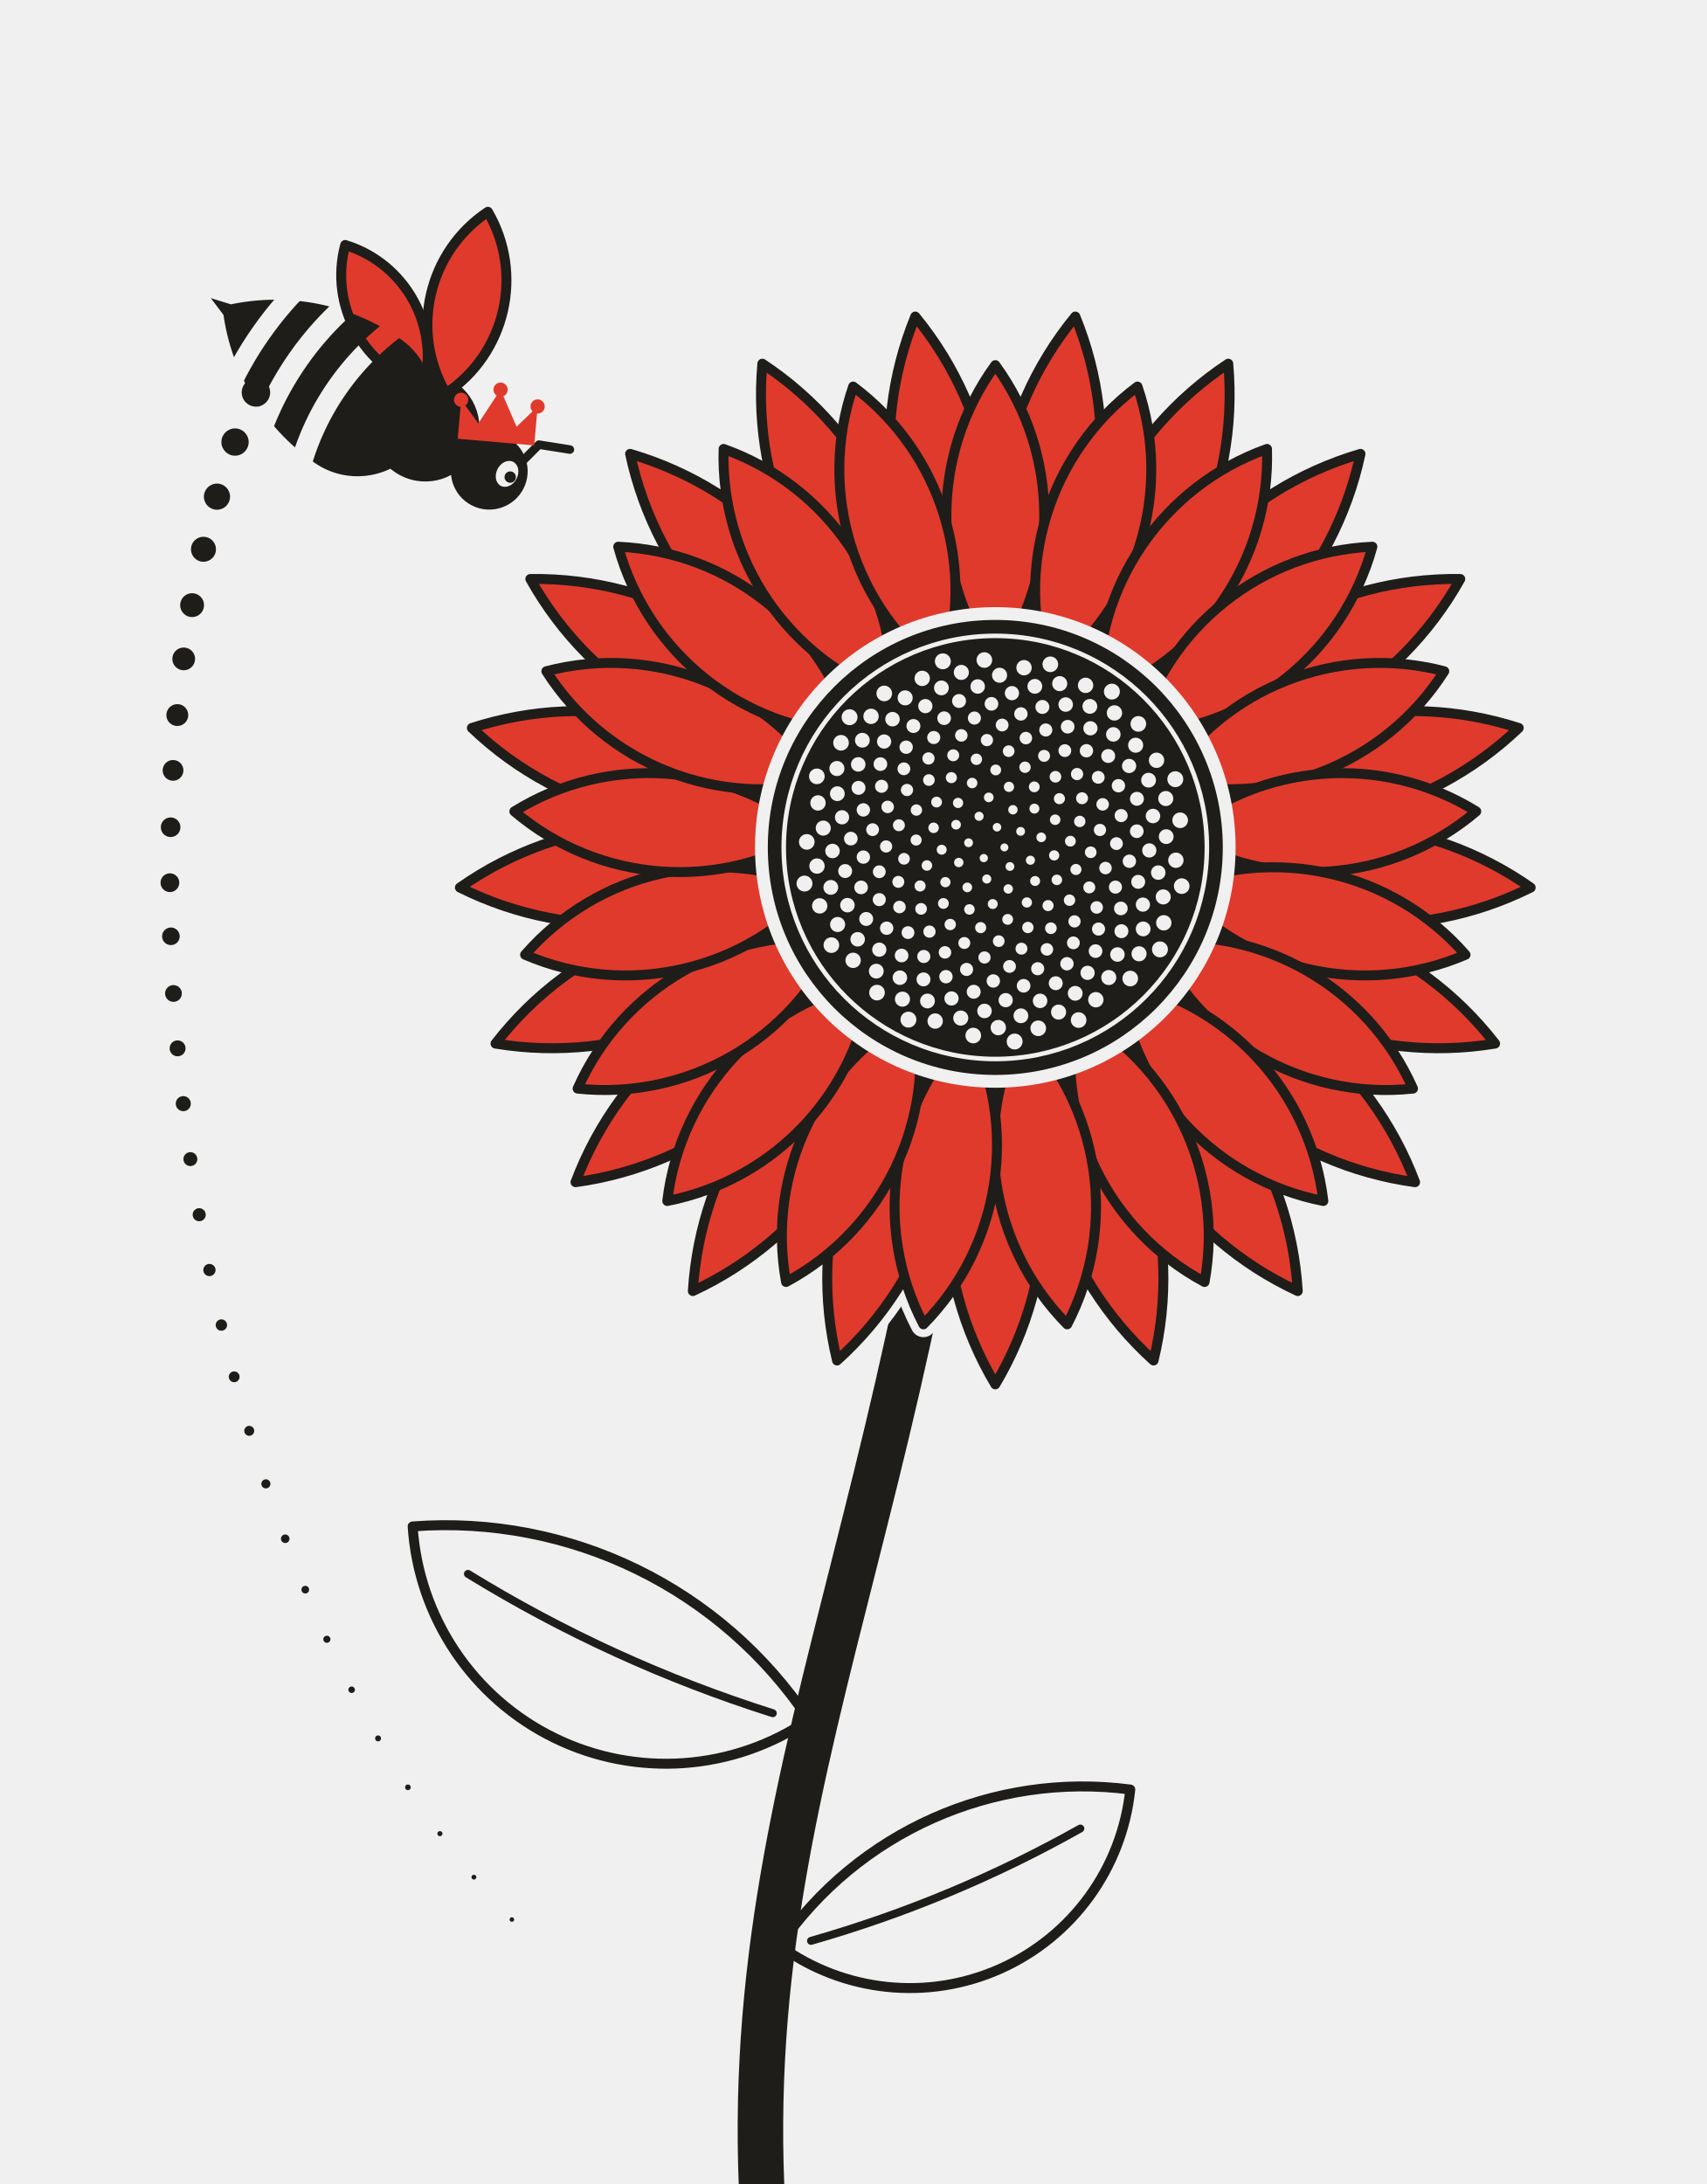
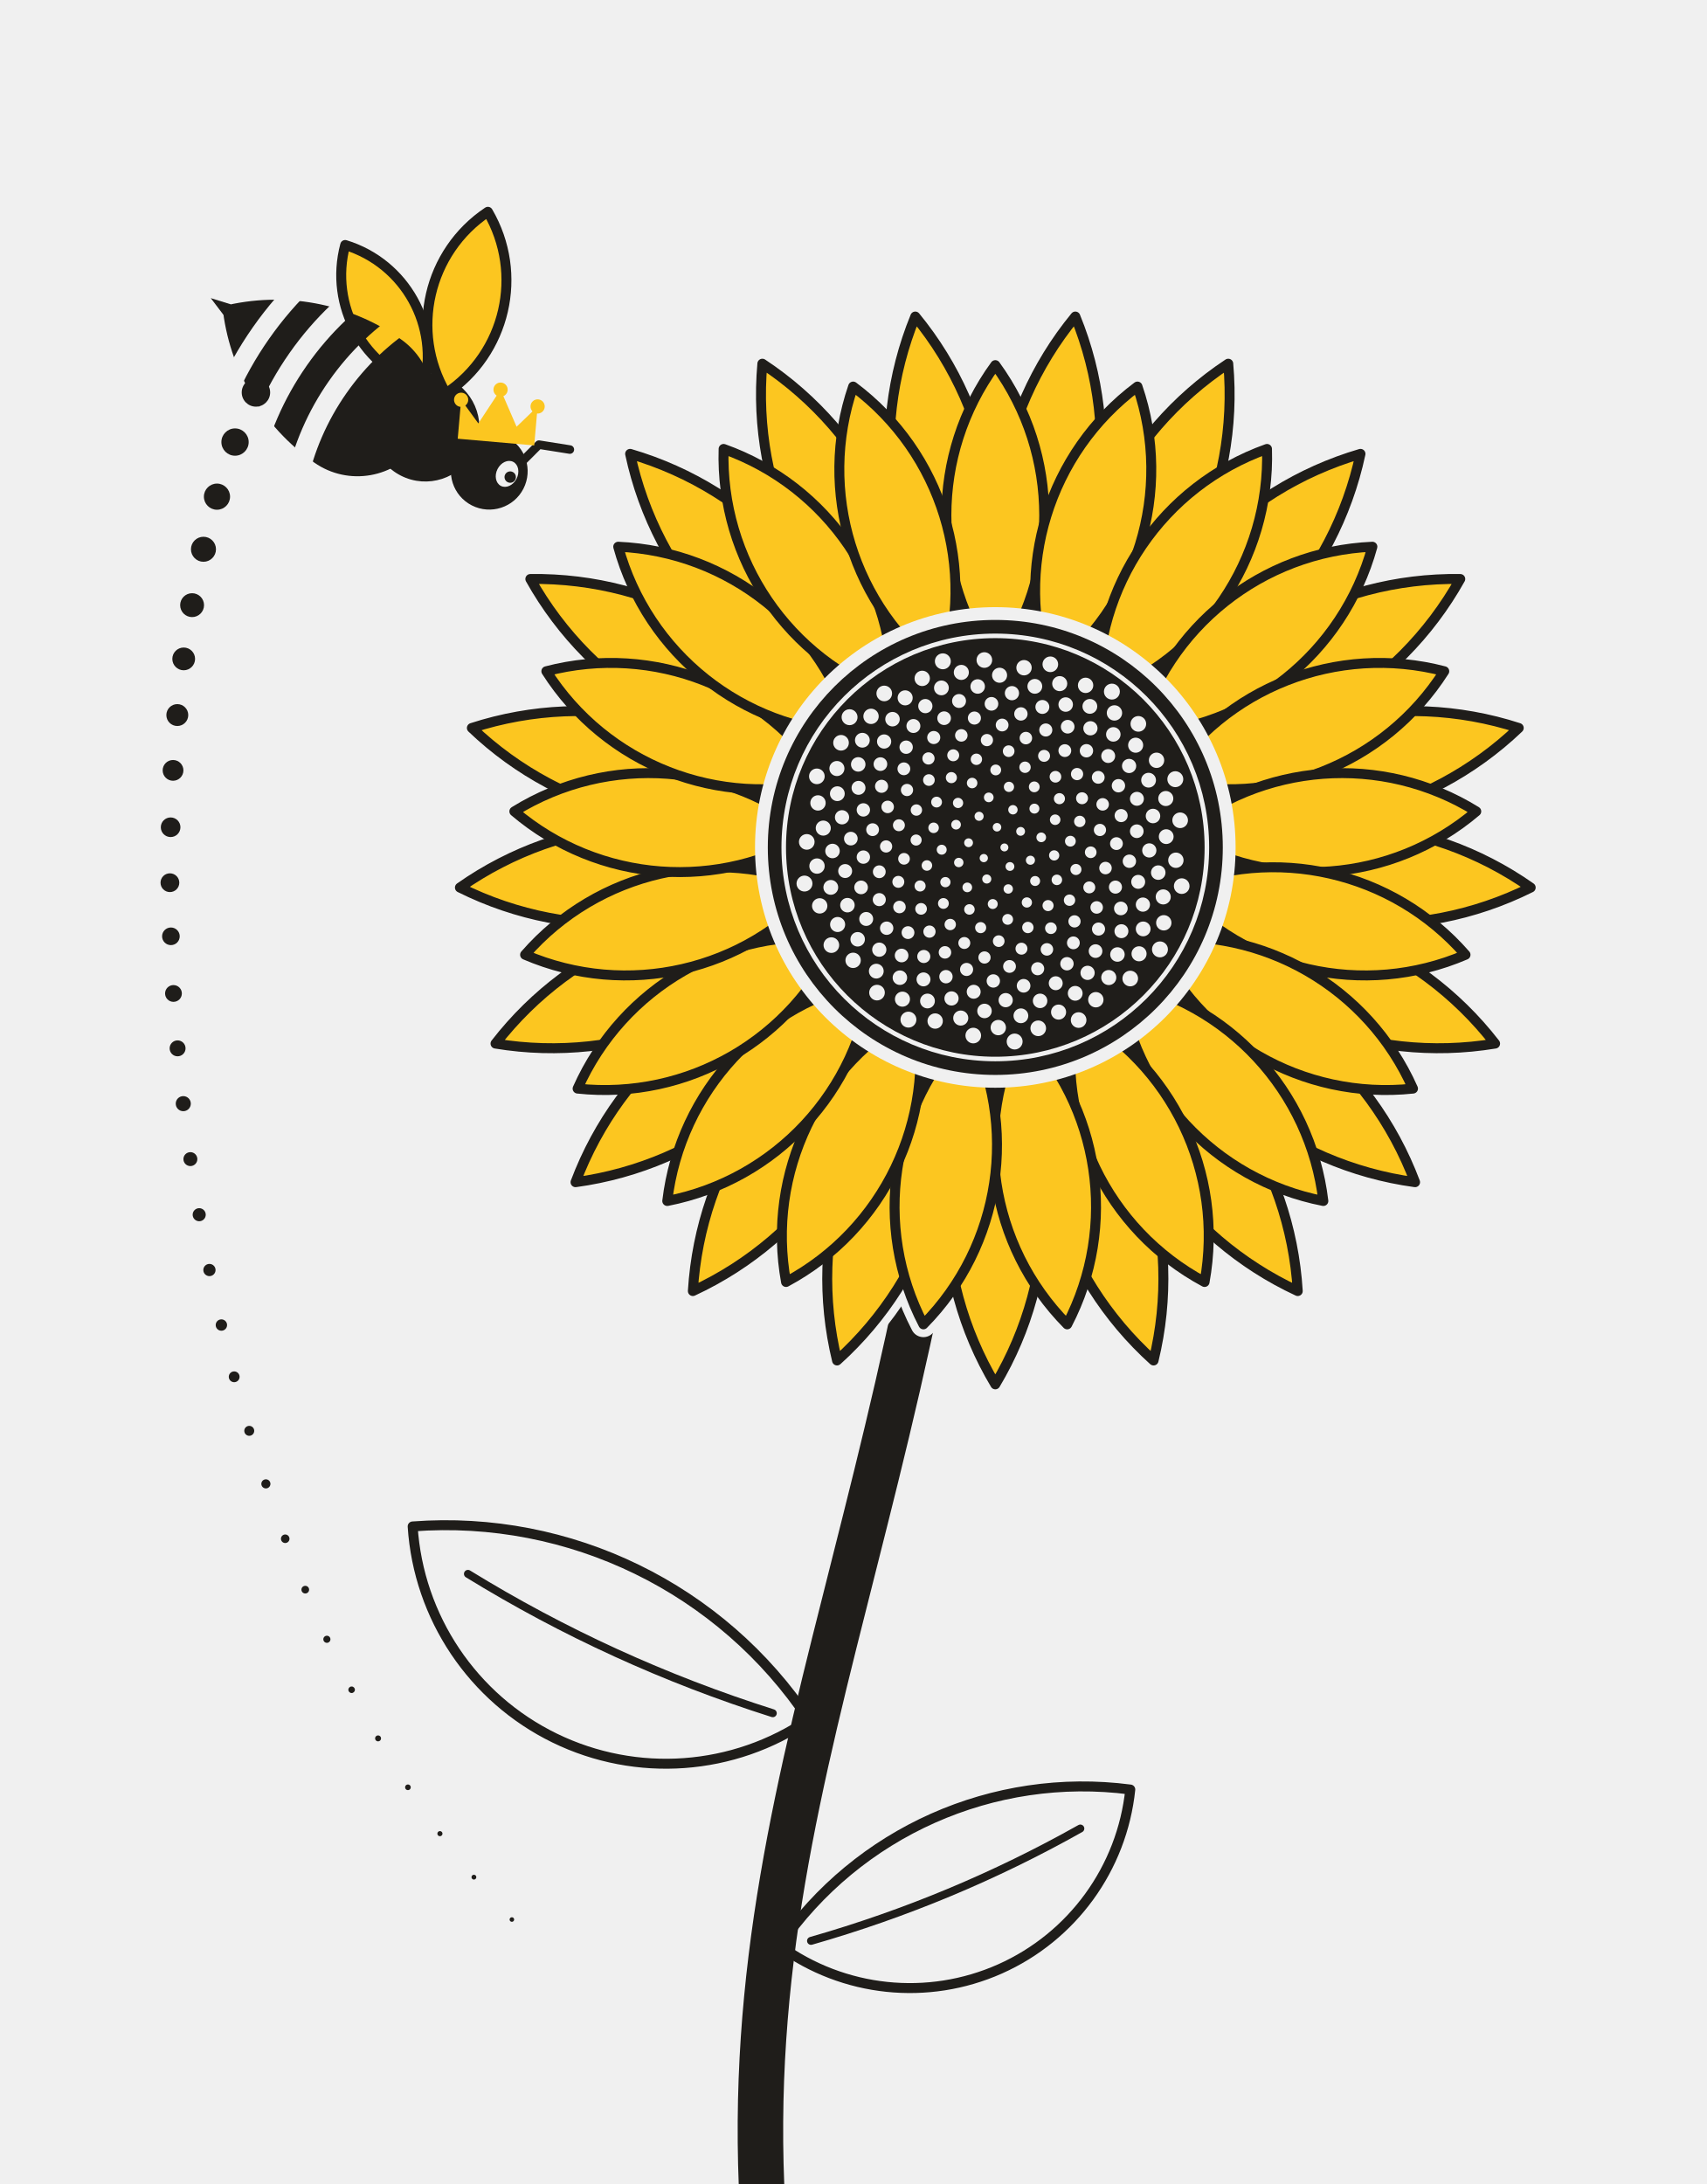
<svg xmlns="http://www.w3.org/2000/svg" viewBox="0 0 1200 1536" width="1200" height="1536">
  <g fill="none" stroke="#1f1d1a" stroke-width="7.0">
    <path d="M568.85,1209.42A178.47,178.47 0 0 1 290.22,1073.53A307.01,307.01 0 0 1 568.85,1209.42Z" stroke-linejoin="round" />
    <path d="M543.5,1204.9Q429.9,1168.9 329.1,1106.9" stroke-width="5.6" stroke-linecap="round" />
    <path d="M548.27,1368.39A258.80,258.80 0 0 1 794.93,1258.57A155.83,155.83 0 0 1 548.27,1368.39Z" stroke-linejoin="round" />
    <path d="M570.4,1365.0Q670.0,1336.5 759.8,1286.0" stroke-width="5.6" stroke-linecap="round" />
  </g>
  <mask id="m1" maskUnits="userSpaceOnUse" x="-4000" y="-4000" width="8000" height="8000">
    <rect x="-4000" y="-4000" width="8000" height="8000" fill="#fff" />
    <g fill="#000" stroke="#000" stroke-width="0">
      <g stroke-width="18.0" stroke-linejoin="round">
        <path d="M700.00,468.00A179.28,179.28 0 0 1 700.00,256.80A179.28,179.28 0 0 1 700.00,468.00Z" />
        <path d="M737.73,473.69A179.28,179.28 0 0 1 799.98,271.87A179.28,179.28 0 0 1 737.73,473.69Z" />
        <path d="M772.10,490.24A179.28,179.28 0 0 1 891.08,315.74A179.28,179.28 0 0 1 772.10,490.24Z" />
        <path d="M800.07,516.19A179.28,179.28 0 0 1 965.20,384.51A179.28,179.28 0 0 1 800.07,516.19Z" />
        <path d="M819.15,549.24A179.28,179.28 0 0 1 1015.75,472.08A179.28,179.28 0 0 1 819.15,549.24Z" />
        <path d="M827.64,586.43A179.28,179.28 0 0 1 1038.25,570.65A179.28,179.28 0 0 1 827.64,586.43Z" />
        <path d="M824.79,624.48A179.28,179.28 0 0 1 1030.70,671.48A179.28,179.28 0 0 1 824.79,624.48Z" />
        <path d="M810.85,660.00A179.28,179.28 0 0 1 993.76,765.60A179.28,179.28 0 0 1 810.85,660.00Z" />
        <path d="M787.06,689.83A179.28,179.28 0 0 1 930.71,844.65A179.28,179.28 0 0 1 787.06,689.83Z" />
        <path d="M755.54,711.32A179.28,179.28 0 0 1 847.17,901.61A179.28,179.28 0 0 1 755.54,711.32Z" />
        <path d="M719.08,722.57A179.28,179.28 0 0 1 750.56,931.41A179.28,179.28 0 0 1 719.08,722.57Z" />
        <path d="M680.92,722.57A179.28,179.28 0 0 1 649.44,931.41A179.28,179.28 0 0 1 680.92,722.57Z" />
        <path d="M644.46,711.32A179.28,179.28 0 0 1 552.83,901.61A179.28,179.28 0 0 1 644.46,711.32Z" />
        <path d="M612.94,689.83A179.28,179.28 0 0 1 469.29,844.65A179.28,179.28 0 0 1 612.94,689.83Z" />
        <path d="M589.15,660.00A179.28,179.28 0 0 1 406.24,765.60A179.28,179.28 0 0 1 589.15,660.00Z" />
        <path d="M575.21,624.48A179.28,179.28 0 0 1 369.30,671.48A179.28,179.28 0 0 1 575.21,624.48Z" />
        <path d="M572.36,586.43A179.28,179.28 0 0 1 361.75,570.65A179.28,179.28 0 0 1 572.36,586.43Z" />
        <path d="M580.85,549.24A179.28,179.28 0 0 1 384.25,472.08A179.28,179.28 0 0 1 580.85,549.24Z" />
        <path d="M599.93,516.19A179.28,179.28 0 0 1 434.80,384.51A179.28,179.28 0 0 1 599.93,516.19Z" />
        <path d="M627.90,490.24A179.28,179.28 0 0 1 508.92,315.74A179.28,179.28 0 0 1 627.90,490.24Z" />
        <path d="M662.27,473.69A179.28,179.28 0 0 1 600.02,271.87A179.28,179.28 0 0 1 662.27,473.69Z" />
        <path d="M719.08,469.43A243.58,243.58 0 0 1 756.28,222.62A243.58,243.58 0 0 1 719.08,469.43Z" />
        <path d="M755.54,480.68A243.58,243.58 0 0 1 863.83,255.79A243.58,243.58 0 0 1 755.54,480.68Z" />
        <path d="M787.06,502.17A243.58,243.58 0 0 1 956.83,319.20A243.58,243.58 0 0 1 787.06,502.17Z" />
        <path d="M810.85,532.00A243.58,243.58 0 0 1 1027.01,407.20A243.58,243.58 0 0 1 810.85,532.00Z" />
        <path d="M824.79,567.52A243.58,243.58 0 0 1 1068.13,511.98A243.58,243.58 0 0 1 824.79,567.52Z" />
        <path d="M827.64,605.57A243.58,243.58 0 0 1 1076.54,624.22A243.58,243.58 0 0 1 827.64,605.57Z" />
        <path d="M819.15,642.76A243.58,243.58 0 0 1 1051.50,733.95A243.58,243.58 0 0 1 819.15,642.76Z" />
        <path d="M800.07,675.81A243.58,243.58 0 0 1 995.22,831.43A243.58,243.58 0 0 1 800.07,675.81Z" />
        <path d="M772.10,701.76A243.58,243.58 0 0 1 912.71,907.99A243.58,243.58 0 0 1 772.10,701.76Z" />
        <path d="M737.73,718.31A243.58,243.58 0 0 1 811.30,956.82A243.58,243.58 0 0 1 737.73,718.31Z" />
        <path d="M700.00,724.00A243.58,243.58 0 0 1 700.00,973.60A243.58,243.58 0 0 1 700.00,724.00Z" />
        <path d="M662.27,718.31A243.58,243.58 0 0 1 588.70,956.82A243.58,243.58 0 0 1 662.27,718.31Z" />
        <path d="M627.90,701.76A243.58,243.58 0 0 1 487.29,907.99A243.58,243.58 0 0 1 627.90,701.76Z" />
        <path d="M599.93,675.81A243.58,243.58 0 0 1 404.78,831.43A243.58,243.58 0 0 1 599.93,675.81Z" />
        <path d="M580.85,642.76A243.58,243.58 0 0 1 348.50,733.95A243.58,243.58 0 0 1 580.85,642.76Z" />
        <path d="M572.36,605.57A243.58,243.58 0 0 1 323.46,624.22A243.58,243.58 0 0 1 572.36,605.57Z" />
        <path d="M575.21,567.52A243.58,243.58 0 0 1 331.87,511.98A243.58,243.58 0 0 1 575.21,567.52Z" />
        <path d="M589.15,532.00A243.58,243.58 0 0 1 372.99,407.20A243.58,243.58 0 0 1 589.15,532.00Z" />
        <path d="M612.94,502.17A243.58,243.58 0 0 1 443.17,319.20A243.58,243.58 0 0 1 612.94,502.17Z" />
        <path d="M644.46,480.68A243.58,243.58 0 0 1 536.17,255.79A243.58,243.58 0 0 1 644.46,480.68Z" />
        <path d="M680.92,469.43A243.58,243.58 0 0 1 643.72,222.62A243.58,243.58 0 0 1 680.92,469.43Z" />
      </g>
      <circle cx="700.0" cy="596.0" r="169.0" />
    </g>
  </mask>
  <g mask="url(#m1)">
    <path d="M 690.0 596.0 C 654.0 1076.0, 500.0 1268.0, 542.0 1616.0" fill="none" stroke="#1f1d1a" stroke-width="32.0" />
  </g>
  <mask id="m2" maskUnits="userSpaceOnUse" x="-4000" y="-4000" width="8000" height="8000">
    <rect x="-4000" y="-4000" width="8000" height="8000" fill="#fff" />
    <g fill="#000" stroke="#000" stroke-width="0">
      <circle cx="700.0" cy="596.0" r="169.0" />
    </g>
  </mask>
  <g mask="url(#m2)">
-     <g fill="#e03a2c" stroke="#1f1d1a" stroke-width="7.0" stroke-linejoin="round">
+     <g fill="#fcc620" stroke="#1f1d1a" stroke-width="7.0" stroke-linejoin="round">
      <path d="M719.08,469.43A243.58,243.58 0 0 1 756.28,222.62A243.58,243.58 0 0 1 719.08,469.43Z" />
      <path d="M755.54,480.68A243.58,243.58 0 0 1 863.83,255.79A243.58,243.58 0 0 1 755.54,480.68Z" />
      <path d="M787.06,502.17A243.58,243.58 0 0 1 956.83,319.20A243.58,243.58 0 0 1 787.06,502.17Z" />
      <path d="M810.85,532.00A243.58,243.58 0 0 1 1027.01,407.20A243.58,243.58 0 0 1 810.85,532.00Z" />
      <path d="M824.79,567.52A243.58,243.58 0 0 1 1068.13,511.98A243.58,243.58 0 0 1 824.79,567.52Z" />
      <path d="M827.64,605.57A243.58,243.58 0 0 1 1076.54,624.22A243.58,243.58 0 0 1 827.64,605.57Z" />
      <path d="M819.15,642.76A243.58,243.58 0 0 1 1051.50,733.95A243.58,243.58 0 0 1 819.15,642.76Z" />
      <path d="M800.07,675.81A243.58,243.58 0 0 1 995.22,831.43A243.58,243.58 0 0 1 800.07,675.81Z" />
      <path d="M772.10,701.76A243.58,243.58 0 0 1 912.71,907.99A243.58,243.58 0 0 1 772.10,701.76Z" />
      <path d="M737.73,718.31A243.58,243.58 0 0 1 811.30,956.82A243.58,243.58 0 0 1 737.73,718.31Z" />
      <path d="M700.00,724.00A243.58,243.58 0 0 1 700.00,973.60A243.58,243.58 0 0 1 700.00,724.00Z" />
      <path d="M662.27,718.31A243.58,243.58 0 0 1 588.70,956.82A243.58,243.58 0 0 1 662.27,718.31Z" />
      <path d="M627.90,701.76A243.58,243.58 0 0 1 487.29,907.99A243.58,243.58 0 0 1 627.90,701.76Z" />
      <path d="M599.93,675.81A243.58,243.58 0 0 1 404.78,831.43A243.58,243.58 0 0 1 599.93,675.81Z" />
      <path d="M580.85,642.76A243.58,243.58 0 0 1 348.50,733.95A243.58,243.58 0 0 1 580.85,642.76Z" />
      <path d="M572.36,605.57A243.58,243.58 0 0 1 323.46,624.22A243.58,243.58 0 0 1 572.36,605.57Z" />
      <path d="M575.21,567.52A243.58,243.58 0 0 1 331.87,511.98A243.58,243.58 0 0 1 575.21,567.52Z" />
      <path d="M589.15,532.00A243.58,243.58 0 0 1 372.99,407.20A243.58,243.58 0 0 1 589.15,532.00Z" />
      <path d="M612.94,502.17A243.58,243.58 0 0 1 443.17,319.20A243.58,243.58 0 0 1 612.94,502.17Z" />
      <path d="M644.46,480.68A243.58,243.58 0 0 1 536.17,255.79A243.58,243.58 0 0 1 644.46,480.68Z" />
      <path d="M680.92,469.43A243.58,243.58 0 0 1 643.72,222.62A243.58,243.58 0 0 1 680.92,469.43Z" />
      <path d="M700.00,468.00A179.28,179.28 0 0 1 700.00,256.80A179.28,179.28 0 0 1 700.00,468.00Z" />
      <path d="M737.73,473.69A179.28,179.28 0 0 1 799.98,271.87A179.28,179.28 0 0 1 737.73,473.69Z" />
      <path d="M772.10,490.24A179.28,179.28 0 0 1 891.08,315.74A179.28,179.28 0 0 1 772.10,490.24Z" />
      <path d="M800.07,516.19A179.28,179.28 0 0 1 965.20,384.51A179.28,179.28 0 0 1 800.07,516.19Z" />
      <path d="M819.15,549.24A179.28,179.28 0 0 1 1015.75,472.08A179.28,179.28 0 0 1 819.15,549.24Z" />
      <path d="M827.64,586.43A179.28,179.28 0 0 1 1038.25,570.65A179.28,179.28 0 0 1 827.64,586.43Z" />
      <path d="M824.79,624.48A179.28,179.28 0 0 1 1030.70,671.48A179.28,179.28 0 0 1 824.79,624.48Z" />
      <path d="M810.85,660.00A179.28,179.28 0 0 1 993.76,765.60A179.28,179.28 0 0 1 810.85,660.00Z" />
      <path d="M787.06,689.83A179.28,179.28 0 0 1 930.71,844.65A179.28,179.28 0 0 1 787.06,689.83Z" />
      <path d="M755.54,711.32A179.28,179.28 0 0 1 847.17,901.61A179.28,179.28 0 0 1 755.54,711.32Z" />
      <path d="M719.08,722.57A179.28,179.28 0 0 1 750.56,931.41A179.28,179.28 0 0 1 719.08,722.57Z" />
      <path d="M680.92,722.57A179.28,179.28 0 0 1 649.44,931.41A179.28,179.28 0 0 1 680.92,722.57Z" />
      <path d="M644.46,711.32A179.28,179.28 0 0 1 552.83,901.61A179.28,179.28 0 0 1 644.46,711.32Z" />
      <path d="M612.94,689.83A179.28,179.28 0 0 1 469.29,844.65A179.28,179.28 0 0 1 612.94,689.83Z" />
      <path d="M589.15,660.00A179.28,179.28 0 0 1 406.24,765.60A179.28,179.28 0 0 1 589.15,660.00Z" />
      <path d="M575.21,624.48A179.28,179.28 0 0 1 369.30,671.48A179.28,179.28 0 0 1 575.21,624.48Z" />
      <path d="M572.36,586.43A179.28,179.28 0 0 1 361.75,570.65A179.28,179.28 0 0 1 572.36,586.43Z" />
      <path d="M580.85,549.24A179.28,179.28 0 0 1 384.25,472.08A179.28,179.28 0 0 1 580.85,549.24Z" />
      <path d="M599.93,516.19A179.28,179.28 0 0 1 434.80,384.51A179.28,179.28 0 0 1 599.93,516.19Z" />
      <path d="M627.90,490.24A179.28,179.28 0 0 1 508.92,315.74A179.28,179.28 0 0 1 627.90,490.24Z" />
      <path d="M662.27,473.69A179.28,179.28 0 0 1 600.02,271.87A179.28,179.28 0 0 1 662.27,473.69Z" />
    </g>
  </g>
  <mask id="m3" maskUnits="userSpaceOnUse" x="-4000" y="-4000" width="8000" height="8000">
    <rect x="-4000" y="-4000" width="8000" height="8000" fill="#fff" />
    <g fill="#000" stroke="#000" stroke-width="0">
      <circle cx="706.4" cy="596.0" r="2.8" />
      <circle cx="691.9" cy="603.5" r="2.9" />
      <circle cx="701.2" cy="581.8" r="3.0" />
      <circle cx="710.3" cy="609.4" r="3.1" />
      <circle cx="681.2" cy="592.7" r="3.1" />
      <circle cx="717.8" cy="584.7" r="3.1" />
      <circle cx="694.0" cy="618.2" r="3.2" />
      <circle cx="688.6" cy="574.1" r="3.2" />
      <circle cx="724.7" cy="605.0" r="3.2" />
      <circle cx="674.3" cy="606.6" r="3.3" />
      <circle cx="712.4" cy="569.5" r="3.3" />
      <circle cx="709.1" cy="625.2" r="3.3" />
      <circle cx="672.4" cy="580.0" r="3.4" />
      <circle cx="732.3" cy="588.9" r="3.4" />
      <circle cx="680.3" cy="624.1" r="3.4" />
      <circle cx="695.4" cy="560.8" r="3.4" />
      <circle cx="728.0" cy="619.6" r="3.5" />
      <circle cx="662.3" cy="597.6" r="3.5" />
      <circle cx="727.5" cy="568.7" r="3.5" />
      <circle cx="698.2" cy="635.8" r="3.5" />
      <circle cx="673.8" cy="564.7" r="3.6" />
      <circle cx="741.4" cy="601.6" r="3.6" />
      <circle cx="664.9" cy="620.4" r="3.6" />
      <circle cx="709.6" cy="553.4" r="3.6" />
      <circle cx="722.2" cy="634.7" r="3.6" />
      <circle cx="656.6" cy="582.2" r="3.7" />
      <circle cx="742.1" cy="576.5" r="3.7" />
      <circle cx="681.8" cy="639.6" r="3.7" />
      <circle cx="683.7" cy="550.7" r="3.7" />
      <circle cx="743.3" cy="618.8" r="3.7" />
      <circle cx="651.9" cy="608.7" r="3.7" />
      <circle cx="727.4" cy="553.4" r="3.8" />
      <circle cx="708.7" cy="646.6" r="3.8" />
      <circle cx="658.7" cy="564.1" r="3.8" />
      <circle cx="752.8" cy="591.6" r="3.8" />
      <circle cx="663.5" cy="635.4" r="3.8" />
      <circle cx="700.3" cy="541.5" r="3.8" />
      <circle cx="737.1" cy="636.9" r="3.9" />
      <circle cx="644.3" cy="590.8" r="3.9" />
      <circle cx="745.1" cy="561.7" r="3.9" />
      <circle cx="689.7" cy="652.4" r="3.9" />
      <circle cx="669.1" cy="546.9" r="3.9" />
      <circle cx="756.7" cy="611.5" r="3.9" />
      <circle cx="647.1" cy="623.1" r="3.9" />
      <circle cx="720.9" cy="539.6" r="4.0" />
      <circle cx="722.9" cy="652.3" r="4.0" />
      <circle cx="644.5" cy="569.7" r="4.0" />
      <circle cx="759.4" cy="577.7" r="4.0" />
      <circle cx="668.3" cy="650.2" r="4.0" />
      <circle cx="686.7" cy="534.0" r="4.0" />
      <circle cx="752.2" cy="633.1" r="4.0" />
      <circle cx="635.8" cy="604.0" r="4.1" />
      <circle cx="742.3" cy="546.3" r="4.1" />
      <circle cx="702.4" cy="661.9" r="4.1" />
      <circle cx="653.3" cy="548.6" r="4.1" />
      <circle cx="767.1" cy="599.4" r="4.1" />
      <circle cx="647.8" cy="639.2" r="4.1" />
      <circle cx="709.4" cy="528.3" r="4.1" />
      <circle cx="739.1" cy="652.8" r="4.1" />
      <circle cx="632.2" cy="580.4" r="4.2" />
      <circle cx="761.0" cy="561.4" r="4.2" />
      <circle cx="678.2" cy="663.2" r="4.2" />
      <circle cx="670.4" cy="531.2" r="4.2" />
      <circle cx="766.1" cy="624.1" r="4.2" />
      <circle cx="631.8" cy="620.2" r="4.2" />
      <circle cx="734.3" cy="531.6" r="4.2" />
      <circle cx="718.4" cy="667.2" r="4.2" />
      <circle cx="637.9" cy="555.6" r="4.3" />
      <circle cx="773.6" cy="583.7" r="4.3" />
      <circle cx="653.7" cy="655.2" r="4.3" />
      <circle cx="694.1" cy="520.5" r="4.3" />
      <circle cx="755.7" cy="648.0" r="4.3" />
      <circle cx="623.2" cy="595.3" r="4.3" />
      <circle cx="757.5" cy="544.4" r="4.3" />
      <circle cx="692.4" cy="673.4" r="4.3" />
      <circle cx="653.0" cy="533.4" r="4.3" />
      <circle cx="777.5" cy="610.5" r="4.4" />
      <circle cx="632.6" cy="637.9" r="4.4" />
      <circle cx="721.5" cy="519.1" r="4.4" />
      <circle cx="736.3" cy="667.7" r="4.4" />
      <circle cx="624.3" cy="567.5" r="4.4" />
      <circle cx="775.5" cy="565.7" r="4.4" />
      <circle cx="664.6" cy="669.8" r="4.4" />
      <circle cx="676.1" cy="517.2" r="4.4" />
      <circle cx="771.3" cy="638.2" r="4.4" />
      <circle cx="618.4" cy="613.1" r="4.5" />
      <circle cx="748.9" cy="527.9" r="4.5" />
      <circle cx="710.0" cy="679.7" r="4.5" />
      <circle cx="635.7" cy="540.7" r="4.5" />
      <circle cx="785.2" cy="593.3" r="4.5" />
      <circle cx="638.6" cy="655.9" r="4.5" />
      <circle cx="704.8" cy="509.9" r="4.5" />
      <circle cx="754.9" cy="663.1" r="4.5" />
      <circle cx="613.7" cy="583.5" r="4.5" />
      <circle cx="772.4" cy="546.7" r="4.5" />
      <circle cx="679.8" cy="681.8" r="4.6" />
      <circle cx="656.7" cy="518.7" r="4.6" />
      <circle cx="784.5" cy="623.9" r="4.6" />
      <circle cx="618.4" cy="632.7" r="4.6" />
      <circle cx="735.5" cy="513.4" r="4.6" />
      <circle cx="729.8" cy="681.3" r="4.6" />
      <circle cx="620.0" cy="553.0" r="4.6" />
      <circle cx="788.5" cy="573.6" r="4.6" />
      <circle cx="649.7" cy="672.7" r="4.6" />
      <circle cx="685.3" cy="505.0" r="4.6" />
      <circle cx="772.6" cy="653.4" r="4.6" />
      <circle cx="607.2" cy="602.8" r="4.7" />
      <circle cx="764.1" cy="528.0" r="4.7" />
      <circle cx="698.6" cy="689.9" r="4.7" />
      <circle cx="637.3" cy="525.5" r="4.7" />
      <circle cx="794.3" cy="605.7" r="4.7" />
      <circle cx="623.6" cy="652.8" r="4.7" />
      <circle cx="718.0" cy="502.1" r="4.7" />
      <circle cx="750.4" cy="677.8" r="4.7" />
      <circle cx="607.2" cy="569.6" r="4.7" />
      <circle cx="786.6" cy="552.6" r="4.7" />
      <circle cx="665.3" cy="686.9" r="4.7" />
      <circle cx="664.0" cy="505.1" r="4.8" />
      <circle cx="788.3" cy="638.9" r="4.8" />
      <circle cx="605.6" cy="624.1" r="4.8" />
      <circle cx="750.9" cy="511.1" r="4.8" />
      <circle cx="719.9" cy="693.3" r="4.8" />
      <circle cx="619.2" cy="537.4" r="4.8" />
      <circle cx="799.5" cy="584.6" r="4.8" />
      <circle cx="634.1" cy="672.0" r="4.8" />
      <circle cx="697.3" cy="495.0" r="4.8" />
      <circle cx="770.5" cy="668.9" r="4.8" />
      <circle cx="598.4" cy="589.8" r="4.8" />
      <circle cx="779.4" cy="531.7" r="4.9" />
      <circle cx="684.8" cy="697.5" r="4.9" />
      <circle cx="642.4" cy="510.6" r="4.9" />
      <circle cx="800.5" cy="620.2" r="4.9" />
      <circle cx="609.2" cy="646.3" r="4.9" />
      <circle cx="733.1" cy="497.2" r="4.9" />
      <circle cx="742.5" cy="691.5" r="4.9" />
      <circle cx="603.8" cy="554.1" r="4.9" />
      <circle cx="799.6" cy="561.8" r="4.9" />
      <circle cx="649.5" cy="688.8" r="4.9" />
      <circle cx="674.5" cy="493.0" r="4.9" />
      <circle cx="788.7" cy="654.9" r="4.9" />
      <circle cx="594.4" cy="612.6" r="4.9" />
      <circle cx="766.9" cy="512.2" r="5.0" />
      <circle cx="707.3" cy="703.4" r="5.0" />
      <circle cx="621.8" cy="521.5" r="5.0" />
      <circle cx="808.3" cy="598.1" r="5.0" />
      <circle cx="618.4" cy="667.9" r="5.0" />
      <circle cx="711.7" cy="487.5" r="5.0" />
      <circle cx="764.9" cy="684.2" r="5.0" />
      <circle cx="592.2" cy="574.8" r="5.0" />
      <circle cx="794.1" cy="538.7" r="5.0" />
      <circle cx="669.2" cy="702.2" r="5.0" />
      <circle cx="650.8" cy="496.6" r="5.0" />
      <circle cx="803.8" cy="636.2" r="5.0" />
      <circle cx="596.0" cy="636.6" r="5.1" />
      <circle cx="749.5" cy="495.5" r="5.1" />
      <circle cx="731.5" cy="703.9" r="5.1" />
      <circle cx="603.6" cy="537.6" r="5.1" />
      <circle cx="810.9" cy="573.9" r="5.1" />
      <circle cx="632.9" cy="687.6" r="5.1" />
      <circle cx="687.6" cy="482.8" r="5.1" />
      <circle cx="785.9" cy="671.3" r="5.1" />
      <circle cx="585.5" cy="598.5" r="5.1" />
      <circle cx="783.0" cy="516.5" r="5.1" />
      <circle cx="692.4" cy="711.0" r="5.1" />
      <circle cx="627.7" cy="505.8" r="5.1" />
      <circle cx="814.6" cy="613.7" r="5.1" />
      <circle cx="603.2" cy="660.6" r="5.1" />
      <circle cx="727.8" cy="482.7" r="5.2" />
      <circle cx="756.2" cy="698.6" r="5.2" />
      <circle cx="588.9" cy="558.2" r="5.2" />
      <circle cx="807.8" cy="548.7" r="5.2" />
      <circle cx="652.3" cy="704.0" r="5.2" />
      <circle cx="662.1" cy="483.8" r="5.2" />
      <circle cx="804.0" cy="653.3" r="5.2" />
      <circle cx="584.3" cy="624.1" r="5.2" />
      <circle cx="766.5" cy="496.8" r="5.2" />
      <circle cx="718.0" cy="714.4" r="5.2" />
      <circle cx="606.5" cy="520.6" r="5.2" />
      <circle cx="820.2" cy="588.4" r="5.2" />
      <circle cx="616.3" cy="683.0" r="5.2" />
      <circle cx="703.0" cy="474.9" r="5.3" />
      <circle cx="779.8" cy="687.5" r="5.3" />
      <circle cx="579.0" cy="582.4" r="5.3" />
      <circle cx="798.7" cy="524.1" r="5.3" />
      <circle cx="675.7" cy="716.0" r="5.3" />
      <circle cx="636.6" cy="490.8" r="5.3" />
      <circle cx="818.1" cy="630.8" r="5.3" />
      <circle cx="589.1" cy="650.2" r="5.3" />
      <circle cx="745.3" cy="480.8" r="5.3" />
      <circle cx="744.5" cy="711.8" r="5.3" />
      <circle cx="588.6" cy="540.5" r="5.3" />
      <circle cx="819.9" cy="561.6" r="5.3" />
      <circle cx="634.7" cy="702.7" r="5.3" />
      <circle cx="676.1" cy="472.9" r="5.3" />
      <circle cx="801.1" cy="670.8" r="5.3" />
      <circle cx="574.6" cy="609.1" r="5.4" />
      <circle cx="783.8" cy="501.4" r="5.4" />
      <circle cx="702.1" cy="722.7" r="5.4" />
      <circle cx="612.6" cy="503.8" r="5.4" />
      <circle cx="827.0" cy="605.0" r="5.4" />
      <circle cx="600.0" cy="675.4" r="5.4" />
      <circle cx="720.2" cy="469.6" r="5.4" />
      <circle cx="770.7" cy="703.1" r="5.4" />
      <circle cx="575.3" cy="564.7" r="5.4" />
      <circle cx="813.4" cy="534.7" r="5.4" />
      <circle cx="657.7" cy="718.1" r="5.4" />
      <circle cx="648.6" cy="477.1" r="5.4" />
      <circle cx="818.5" cy="649.0" r="5.4" />
      <circle cx="576.5" cy="637.1" r="5.4" />
      <circle cx="763.5" cy="482.0" r="5.4" />
      <circle cx="730.2" cy="723.2" r="5.5" />
      <circle cx="591.5" cy="522.4" r="5.5" />
      <circle cx="830.0" cy="576.9" r="5.5" />
      <circle cx="616.8" cy="698.1" r="5.5" />
      <circle cx="692.3" cy="464.2" r="5.5" />
      <circle cx="794.9" cy="688.2" r="5.5" />
      <circle cx="567.4" cy="592.1" r="5.5" />
      <circle cx="800.6" cy="509.1" r="5.5" />
      <circle cx="684.5" cy="728.3" r="5.5" />
      <circle cx="621.9" cy="487.7" r="5.5" />
      <circle cx="831.1" cy="623.2" r="5.5" />
      <circle cx="584.7" cy="664.7" r="5.5" />
      <circle cx="738.7" cy="467.2" r="5.5" />
      <circle cx="758.6" cy="717.4" r="5.5" />
      <circle cx="574.5" cy="546.0" r="5.5" />
      <circle cx="826.6" cy="548.0" r="5.6" />
      <circle cx="638.9" cy="717.1" r="5.6" />
      <circle cx="663.1" cy="465.1" r="5.6" />
      <circle cx="815.8" cy="667.7" r="5.6" />
      <circle cx="565.8" cy="621.4" r="5.6" />
      <circle cx="782.0" cy="486.4" r="5.6" />
      <circle cx="713.6" cy="732.5" r="5.6" />
      <circle cx="597.5" cy="504.4" r="5.6" />
      <circle cx="700.0" cy="596.0" r="148.8" fill="none" stroke-width="3.2" />
    </g>
  </mask>
  <g mask="url(#m3)">
    <circle cx="700.0" cy="596.0" r="160.0" fill="#1f1d1a" />
  </g>
  <circle cx="360.0" cy="1350.0" r="1.6" fill="#1f1d1a" />
  <circle cx="333.3" cy="1320.2" r="1.7" fill="#1f1d1a" />
  <circle cx="309.4" cy="1289.6" r="1.8" fill="#1f1d1a" />
  <circle cx="286.9" cy="1257.0" r="2.0" fill="#1f1d1a" />
  <circle cx="265.9" cy="1222.6" r="2.1" fill="#1f1d1a" />
  <circle cx="247.3" cy="1188.4" r="2.3" fill="#1f1d1a" />
  <circle cx="229.9" cy="1152.9" r="2.5" fill="#1f1d1a" />
  <circle cx="214.7" cy="1118.0" r="2.7" fill="#1f1d1a" />
  <circle cx="200.6" cy="1082.2" r="3.0" fill="#1f1d1a" />
  <circle cx="187.0" cy="1043.6" r="3.2" fill="#1f1d1a" />
  <circle cx="175.3" cy="1006.3" r="3.5" fill="#1f1d1a" />
  <circle cx="164.7" cy="968.3" r="3.8" fill="#1f1d1a" />
  <circle cx="155.7" cy="931.9" r="4.0" fill="#1f1d1a" />
  <circle cx="147.3" cy="893.2" r="4.3" fill="#1f1d1a" />
  <circle cx="140.1" cy="854.3" r="4.6" fill="#1f1d1a" />
  <circle cx="133.9" cy="815.2" r="4.9" fill="#1f1d1a" />
  <circle cx="128.9" cy="776.2" r="5.3" fill="#1f1d1a" />
  <circle cx="124.9" cy="737.3" r="5.6" fill="#1f1d1a" />
  <circle cx="122.0" cy="698.7" r="5.9" fill="#1f1d1a" />
  <circle cx="120.2" cy="658.5" r="6.2" fill="#1f1d1a" />
  <circle cx="119.5" cy="620.8" r="6.6" fill="#1f1d1a" />
  <circle cx="120.0" cy="581.8" r="6.9" fill="#1f1d1a" />
  <circle cx="121.7" cy="541.8" r="7.3" fill="#1f1d1a" />
  <circle cx="124.7" cy="502.9" r="7.7" fill="#1f1d1a" />
  <circle cx="129.2" cy="463.4" r="8.0" fill="#1f1d1a" />
  <circle cx="135.1" cy="425.6" r="8.4" fill="#1f1d1a" />
  <circle cx="143.1" cy="386.3" r="8.8" fill="#1f1d1a" />
  <circle cx="152.6" cy="349.3" r="9.2" fill="#1f1d1a" />
  <circle cx="165.3" cy="310.9" r="9.6" fill="#1f1d1a" />
  <circle cx="180.0" cy="276.0" r="10.0" fill="#1f1d1a" />
  <g transform="translate(280,292) rotate(27) scale(0.50)">
    <g transform="translate(14,-52) rotate(-146)">
-       <path d="M0.00,0.00A164.26,164.26 0 0 1 228.00,0.00A164.26,164.26 0 0 1 0.00,0.00Z" fill="#e03a2c" stroke="#1f1d1a" stroke-width="14.0" stroke-linejoin="round" />
+       <path d="M0.00,0.00A164.26,164.26 0 0 1 228.00,0.00A164.26,164.26 0 0 1 0.00,0.00Z" fill="#fcc620" stroke="#1f1d1a" stroke-width="14.0" stroke-linejoin="round" />
    </g>
    <g transform="translate(-60,8) rotate(8)">
      <mask id="m4" maskUnits="userSpaceOnUse" x="-4000" y="-4000" width="8000" height="8000">
        <rect x="-4000" y="-4000" width="8000" height="8000" fill="#fff" />
        <g fill="#000" stroke="#000" stroke-width="0">
          <circle cx="330" cy="0" r="364" fill="none" stroke-width="30" />
          <circle cx="330" cy="0" r="432" fill="none" stroke-width="30" />
          <circle cx="330" cy="0" r="496" fill="none" stroke-width="28" />
        </g>
      </mask>
      <g mask="url(#m4)">
        <path d="M -232 0 A 306.89 306.89 0 0 1 0 -106 A 106 106 0 0 1 0 106 A 306.89 306.89 0 0 1 -232 0 Z" fill="#1f1d1a" />
      </g>
      <path d="M -224.0 -9 L -252.0 0 L -224.0 9 Z" fill="#1f1d1a" />
    </g>
    <circle cx="42" cy="-2" r="76" fill="#1f1d1a" />
    <mask id="m5" maskUnits="userSpaceOnUse" x="-4000" y="-4000" width="8000" height="8000">
      <rect x="-4000" y="-4000" width="8000" height="8000" fill="#fff" />
      <g fill="#000" stroke="#000" stroke-width="0">
        <ellipse cx="174.0" cy="4.0" rx="15" ry="19" />
      </g>
    </mask>
    <g mask="url(#m5)">
      <circle cx="150.0" cy="12.0" r="54.0" fill="#1f1d1a" />
    </g>
    <path d="M 184.2 -18.8 L 195.3 -53.0 L 237.2 -66.6" fill="none" stroke="#1f1d1a" stroke-width="12" stroke-linecap="round" stroke-linejoin="round" />
    <circle cx="180.0" cy="6.0" r="8" fill="#1f1d1a" />
-     <g transform="translate(139.8,-28.8) rotate(-22)" fill="#e03a2c">
+     <g transform="translate(139.8,-28.8) rotate(-22)" fill="#fcc620">
      <path d="M -54.0 0.0 L -54.0 -55.0 L -27.0 -24.0 L 0.0 -74.0 L 27.0 -24.0 L 54.0 -55.0 L 54.0 0.0 Z" />
      <circle cx="-54.0" cy="-55.0" r="10" />
      <circle cx="0.0" cy="-74.0" r="10" />
      <circle cx="54.0" cy="-55.0" r="10" />
    </g>
    <g transform="translate(46,-58) rotate(-104)">
-       <path d="M0.00,0.00A191.01,191.01 0 0 1 262.00,0.00A191.01,191.01 0 0 1 0.00,0.00Z" fill="#e03a2c" stroke="#1f1d1a" stroke-width="14.0" stroke-linejoin="round" />
+       <path d="M0.00,0.00A191.01,191.01 0 0 1 262.00,0.00A191.01,191.01 0 0 1 0.00,0.00Z" fill="#fcc620" stroke="#1f1d1a" stroke-width="14.0" stroke-linejoin="round" />
    </g>
  </g>
</svg>
